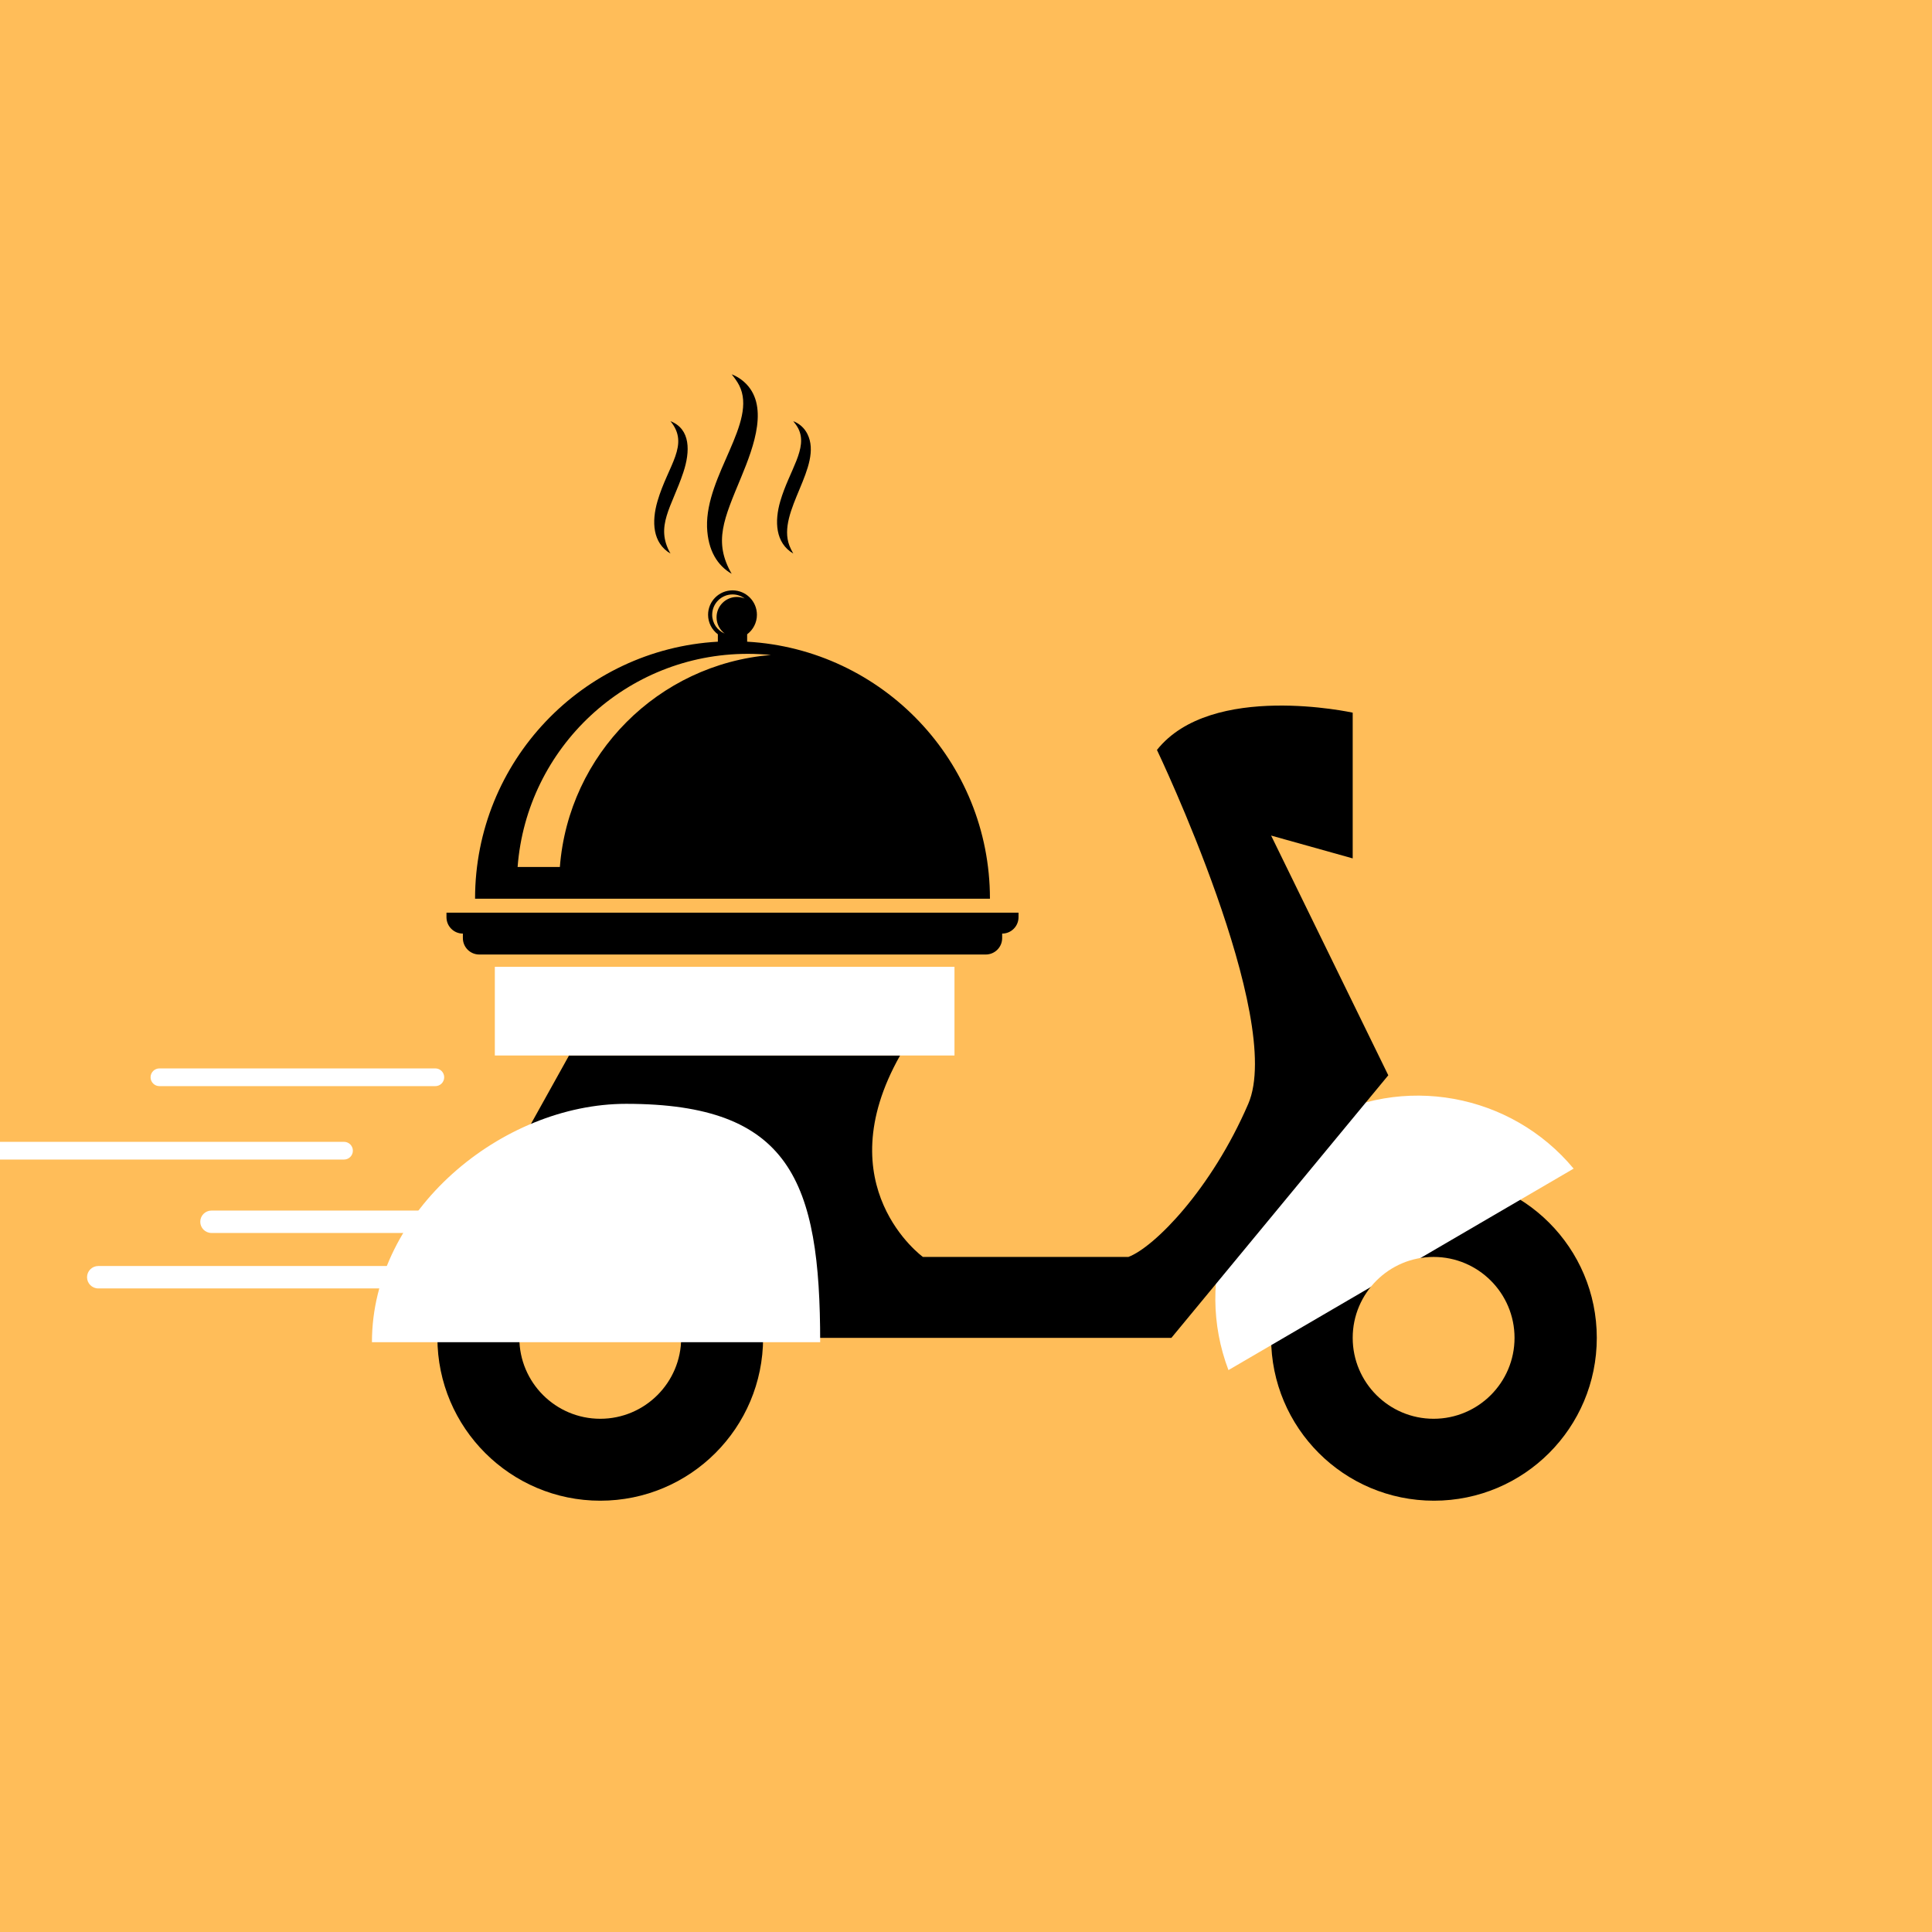
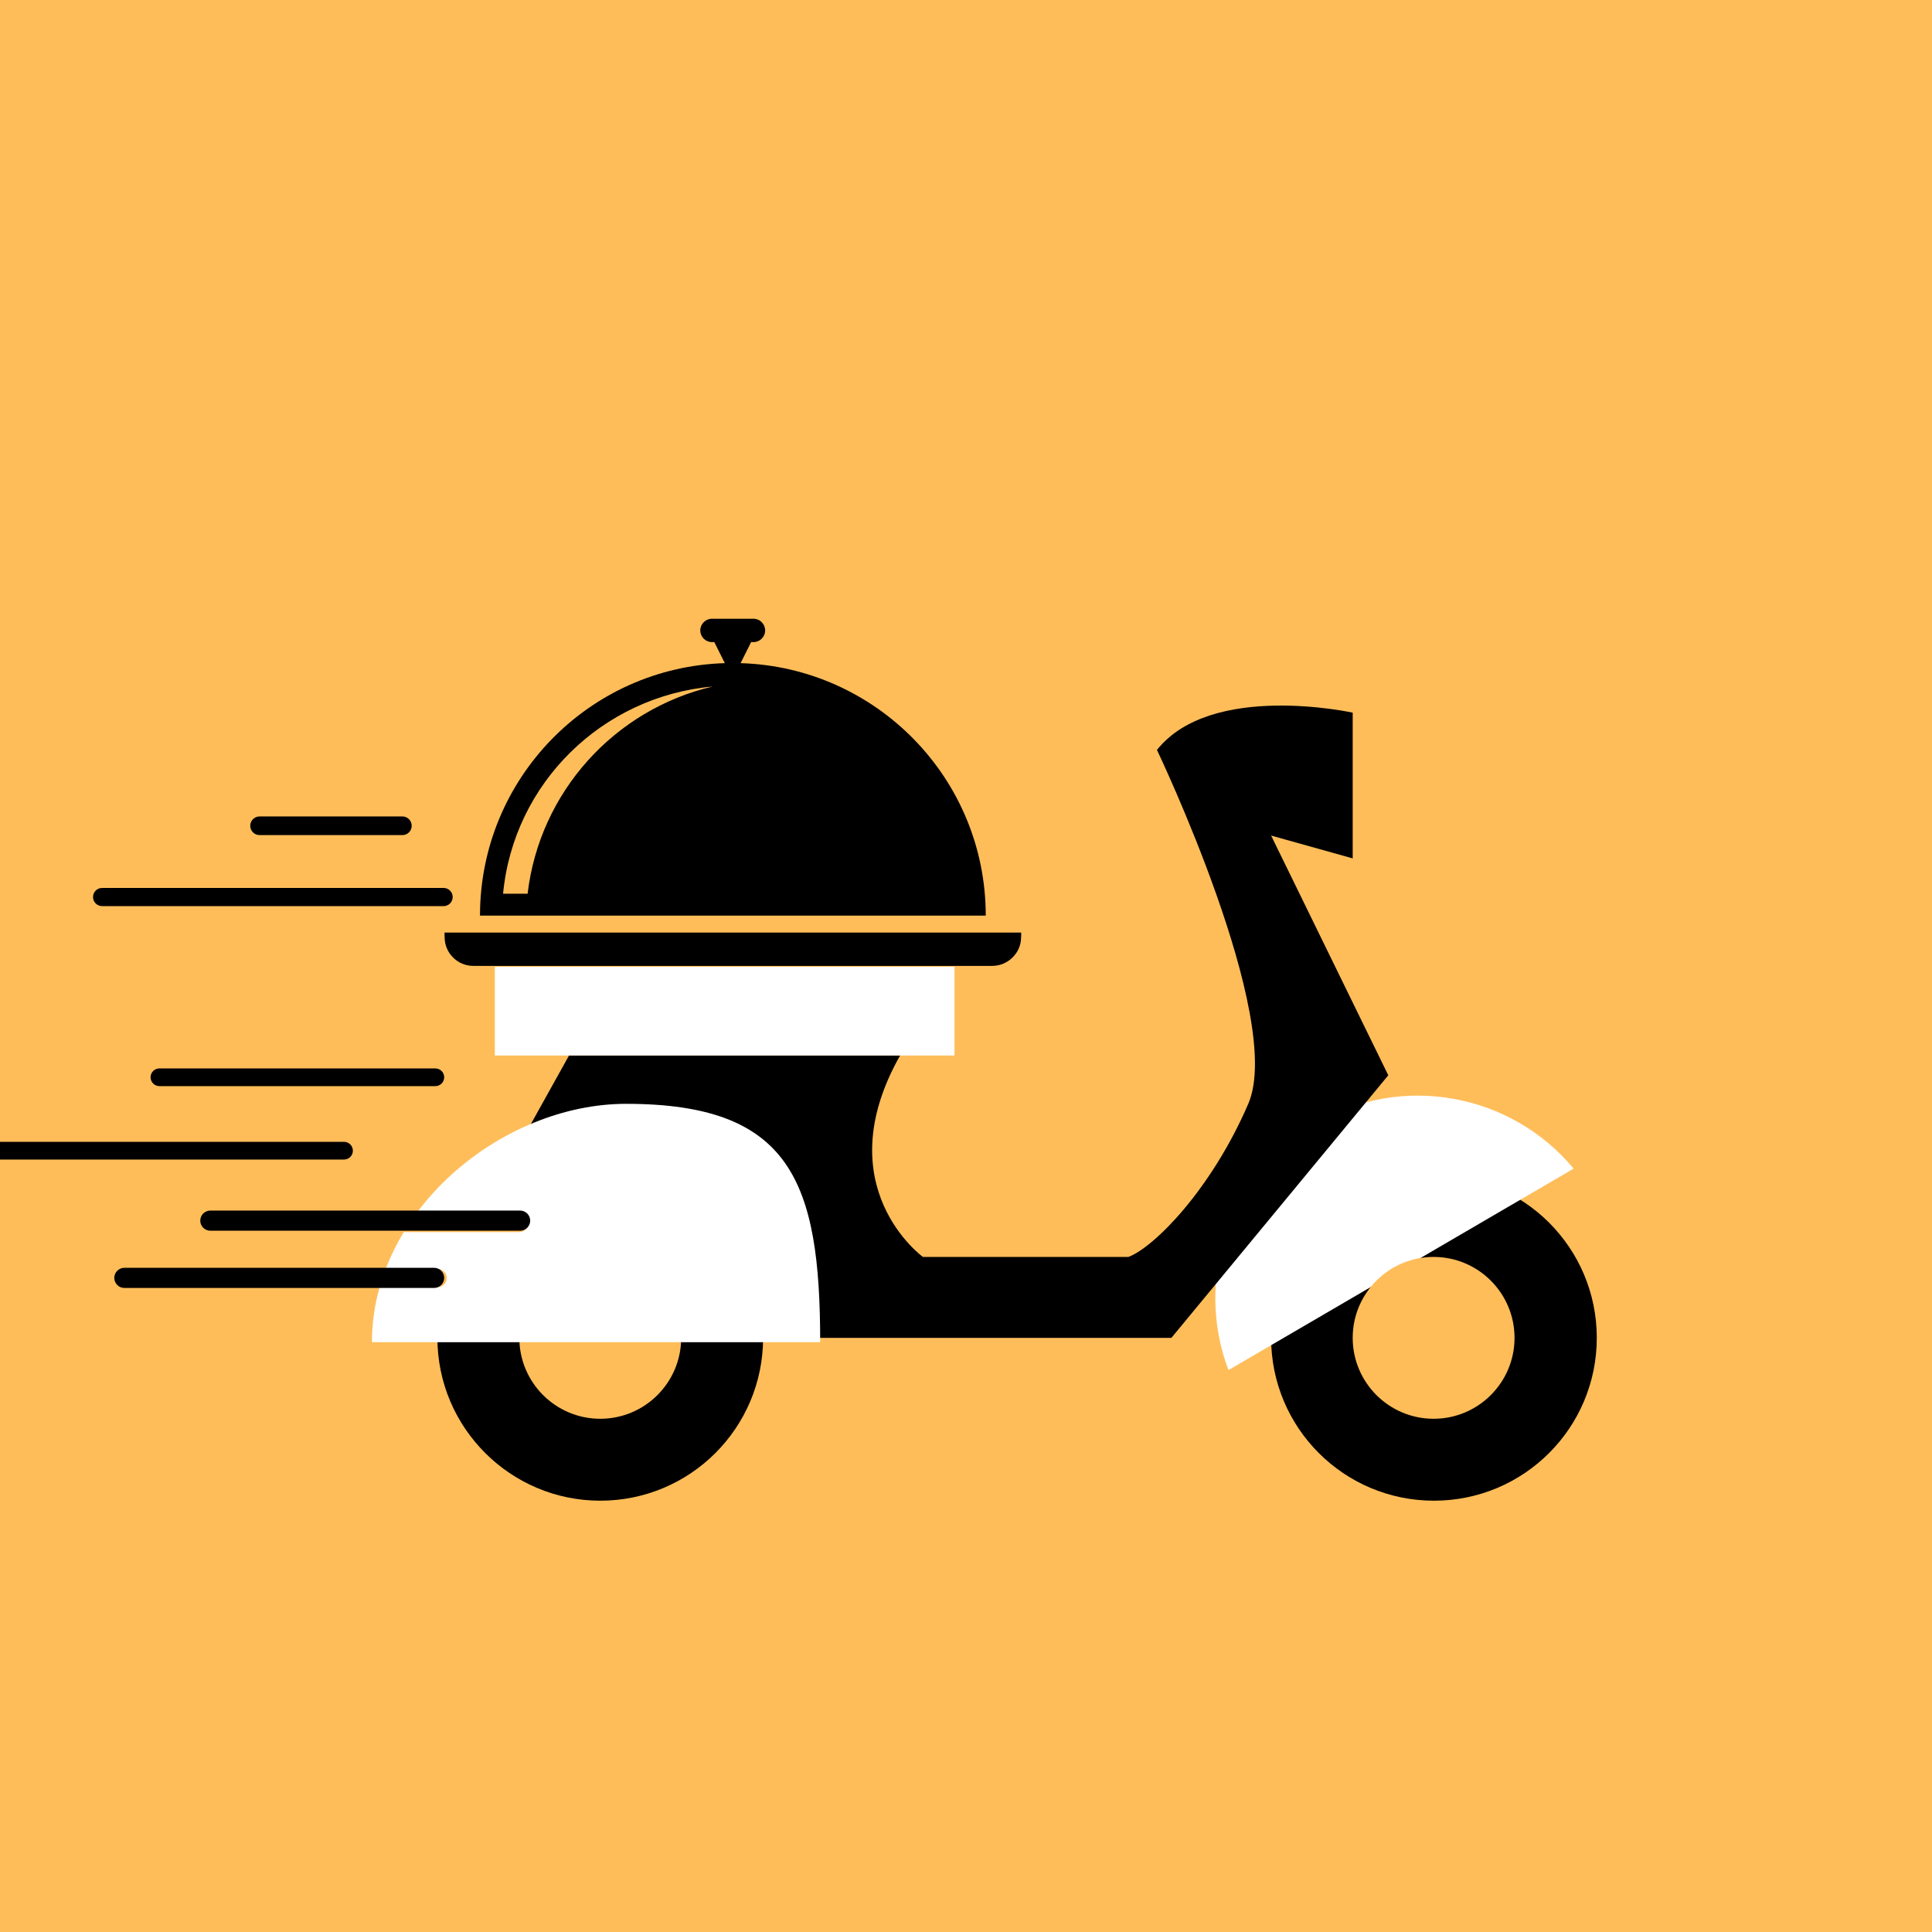
<svg xmlns="http://www.w3.org/2000/svg" width="1024" zoomAndPan="magnify" viewBox="0 0 768 768" height="1024" preserveAspectRatio="xMidYMid meet" version="1.0">
  <defs>
-     <clipPath id="12ed35d27b">
+     <clipPath id="90ce440ba8">
      <path d="M 173 467 L 635 467 L 635 596.703 L 173 596.703 Z M 173 467 " clip-rule="nonzero" />
    </clipPath>
-     <clipPath id="6e0ee00128">
+     <clipPath id="db335a699f">
      <path d="M 168 224.703 L 408 224.703 L 408 371 L 168 371 Z M 168 224.703 " clip-rule="nonzero" />
    </clipPath>
-     <clipPath id="ecebdd3d1f">
+     <clipPath id="4159e50730">
      <path d="M 168.156 76.801 L 452.512 76.801 L 452.512 377.266 L 168.156 377.266 Z M 168.156 76.801 " clip-rule="nonzero" />
    </clipPath>
-     <clipPath id="e951178943">
+     <clipPath id="751e89165f">
      <path d="M 0.156 0.801 L 284.512 0.801 L 284.512 301.266 L 0.156 301.266 Z M 0.156 0.801 " clip-rule="nonzero" />
    </clipPath>
-     <clipPath id="e2ab5f24c0">
+     <clipPath id="d8e59372a0">
      <rect x="0" width="285" y="0" height="302" />
    </clipPath>
-     <clipPath id="349bae482f">
-       <path d="M 177.48 362 L 404.73 362 L 404.73 379.434 L 177.48 379.434 Z M 177.48 362 " clip-rule="nonzero" />
-     </clipPath>
-     <clipPath id="62d2b60fb2">
-       <path d="M 281 148.617 L 302 148.617 L 302 229 L 281 229 Z M 281 148.617 " clip-rule="nonzero" />
-     </clipPath>
-     <clipPath id="117f91f8fc">
+     <clipPath id="ceba9a7da7">
      <path d="M 59.852 424.711 L 176.586 424.711 L 176.586 431.754 L 59.852 431.754 Z M 59.852 424.711 " clip-rule="nonzero" />
    </clipPath>
-     <clipPath id="1c110d2df5">
+     <clipPath id="6f508957c3">
      <path d="M 63.371 424.711 L 173.055 424.711 C 173.988 424.711 174.883 425.082 175.543 425.742 C 176.203 426.402 176.574 427.297 176.574 428.23 C 176.574 429.164 176.203 430.062 175.543 430.723 C 174.883 431.383 173.988 431.754 173.055 431.754 L 63.371 431.754 C 62.438 431.754 61.543 431.383 60.883 430.723 C 60.223 430.062 59.852 429.164 59.852 428.23 C 59.852 427.297 60.223 426.402 60.883 425.742 C 61.543 425.082 62.438 424.711 63.371 424.711 Z M 63.371 424.711 " clip-rule="nonzero" />
    </clipPath>
-     <clipPath id="30a6d4f8cb">
+     <clipPath id="999e8c197f">
      <path d="M 0.852 0.711 L 117.586 0.711 L 117.586 7.754 L 0.852 7.754 Z M 0.852 0.711 " clip-rule="nonzero" />
    </clipPath>
-     <clipPath id="024e6d66c1">
+     <clipPath id="0dbce8195e">
      <path d="M 4.371 0.711 L 114.055 0.711 C 114.988 0.711 115.883 1.082 116.543 1.742 C 117.203 2.402 117.574 3.297 117.574 4.23 C 117.574 5.164 117.203 6.062 116.543 6.723 C 115.883 7.383 114.988 7.754 114.055 7.754 L 4.371 7.754 C 3.438 7.754 2.543 7.383 1.883 6.723 C 1.223 6.062 0.852 5.164 0.852 4.23 C 0.852 3.297 1.223 2.402 1.883 1.742 C 2.543 1.082 3.438 0.711 4.371 0.711 Z M 4.371 0.711 " clip-rule="nonzero" />
    </clipPath>
-     <clipPath id="4944acae83">
+     <clipPath id="b9b5fbeb16">
      <rect x="0" width="118" y="0" height="8" />
    </clipPath>
-     <clipPath id="b6f02207d0">
+     <clipPath id="57be8b308c">
      <path d="M 0 453.895 L 140.297 453.895 L 140.297 460.938 L 0 460.938 Z M 0 453.895 " clip-rule="nonzero" />
    </clipPath>
-     <clipPath id="4548ee9124">
+     <clipPath id="3fa720384d">
      <path d="M -27.324 453.895 L 136.754 453.895 C 137.688 453.895 138.582 454.266 139.242 454.926 C 139.902 455.586 140.273 456.484 140.273 457.418 C 140.273 458.352 139.902 459.246 139.242 459.906 C 138.582 460.566 137.688 460.938 136.754 460.938 L -27.324 460.938 C -28.258 460.938 -29.152 460.566 -29.812 459.906 C -30.473 459.246 -30.844 458.352 -30.844 457.418 C -30.844 456.484 -30.473 455.586 -29.812 454.926 C -29.152 454.266 -28.258 453.895 -27.324 453.895 Z M -27.324 453.895 " clip-rule="nonzero" />
    </clipPath>
-     <clipPath id="b6137821cd">
+     <clipPath id="4b007429eb">
      <path d="M 0 0.895 L 140.297 0.895 L 140.297 7.938 L 0 7.938 Z M 0 0.895 " clip-rule="nonzero" />
    </clipPath>
-     <clipPath id="9a7c0c67d1">
+     <clipPath id="fca06e2277">
      <path d="M -27.324 0.895 L 136.754 0.895 C 137.688 0.895 138.582 1.266 139.242 1.926 C 139.902 2.586 140.273 3.484 140.273 4.418 C 140.273 5.352 139.902 6.246 139.242 6.906 C 138.582 7.566 137.688 7.938 136.754 7.938 L -27.324 7.938 C -28.258 7.938 -29.152 7.566 -29.812 6.906 C -30.473 6.246 -30.844 5.352 -30.844 4.418 C -30.844 3.484 -30.473 2.586 -29.812 1.926 C -29.152 1.266 -28.258 0.895 -27.324 0.895 Z M -27.324 0.895 " clip-rule="nonzero" />
    </clipPath>
-     <clipPath id="bf30b9a2be">
+     <clipPath id="7a8f564a4b">
      <rect x="0" width="141" y="0" height="8" />
    </clipPath>
-     <clipPath id="6359c84557">
-       <path d="M 79.609 481.219 L 210.77 481.219 L 210.77 490.125 L 79.609 490.125 Z M 79.609 481.219 " clip-rule="nonzero" />
-     </clipPath>
-     <clipPath id="b907718a4a">
-       <path d="M 84.062 481.219 L 206.305 481.219 C 208.762 481.219 210.758 483.211 210.758 485.672 C 210.758 488.129 208.762 490.125 206.305 490.125 L 84.062 490.125 C 81.605 490.125 79.609 488.129 79.609 485.672 C 79.609 483.211 81.605 481.219 84.062 481.219 Z M 84.062 481.219 " clip-rule="nonzero" />
-     </clipPath>
-     <clipPath id="12411e7183">
-       <path d="M 0.609 0.219 L 131.77 0.219 L 131.77 9.125 L 0.609 9.125 Z M 0.609 0.219 " clip-rule="nonzero" />
-     </clipPath>
-     <clipPath id="f3276b7854">
-       <path d="M 5.062 0.219 L 127.305 0.219 C 129.762 0.219 131.758 2.211 131.758 4.672 C 131.758 7.129 129.762 9.125 127.305 9.125 L 5.062 9.125 C 2.605 9.125 0.609 7.129 0.609 4.672 C 0.609 2.211 2.605 0.219 5.062 0.219 Z M 5.062 0.219 " clip-rule="nonzero" />
-     </clipPath>
-     <clipPath id="bb03aecf98">
-       <rect x="0" width="132" y="0" height="10" />
-     </clipPath>
-     <clipPath id="aa63697bda">
-       <path d="M 34.602 503.262 L 178.668 503.262 L 178.668 512.168 L 34.602 512.168 Z M 34.602 503.262 " clip-rule="nonzero" />
-     </clipPath>
-     <clipPath id="04a6aa4f0d">
-       <path d="M 39.055 503.262 L 174.191 503.262 C 176.652 503.262 178.645 505.254 178.645 507.715 C 178.645 510.172 176.652 512.168 174.191 512.168 L 39.055 512.168 C 36.598 512.168 34.602 510.172 34.602 507.715 C 34.602 505.254 36.598 503.262 39.055 503.262 Z M 39.055 503.262 " clip-rule="nonzero" />
-     </clipPath>
-     <clipPath id="16d01dbd94">
-       <path d="M 0.602 0.262 L 144.668 0.262 L 144.668 9.168 L 0.602 9.168 Z M 0.602 0.262 " clip-rule="nonzero" />
-     </clipPath>
-     <clipPath id="4183a1c7cb">
-       <path d="M 5.055 0.262 L 140.191 0.262 C 142.652 0.262 144.645 2.254 144.645 4.715 C 144.645 7.172 142.652 9.168 140.191 9.168 L 5.055 9.168 C 2.598 9.168 0.602 7.172 0.602 4.715 C 0.602 2.254 2.598 0.262 5.055 0.262 Z M 5.055 0.262 " clip-rule="nonzero" />
-     </clipPath>
-     <clipPath id="61b63161af">
-       <rect x="0" width="145" y="0" height="10" />
-     </clipPath>
-     <clipPath id="29381a3315">
-       <path d="M 0 106.668 L 168.156 106.668 L 168.156 407.133 L 0 407.133 Z M 0 106.668 " clip-rule="nonzero" />
-     </clipPath>
-     <clipPath id="c75ad47913">
-       <path d="M 0 0.668 L 168.156 0.668 L 168.156 301.133 L 0 301.133 Z M 0 0.668 " clip-rule="nonzero" />
-     </clipPath>
-     <clipPath id="3d454bbfed">
-       <rect x="0" width="169" y="0" height="302" />
+     <clipPath id="97efc0b678">
+       <path d="M 79.609 481.219 L 210.773 481.219 L 210.773 489.227 L 79.609 489.227 Z M 79.609 481.219 " clip-rule="nonzero" />
+     </clipPath>
+     <clipPath id="5d067398f8">
+       <path d="M 83.613 481.219 L 206.754 481.219 C 207.812 481.219 208.832 481.641 209.582 482.391 C 210.336 483.141 210.758 484.16 210.758 485.223 C 210.758 486.285 210.336 487.305 209.582 488.055 C 208.832 488.805 207.812 489.227 206.754 489.227 L 83.613 489.227 C 82.555 489.227 81.535 488.805 80.781 488.055 C 80.031 487.305 79.609 486.285 79.609 485.223 C 79.609 484.16 80.031 483.141 80.781 482.391 C 81.535 481.641 82.555 481.219 83.613 481.219 Z M 83.613 481.219 " clip-rule="nonzero" />
+     </clipPath>
+     <clipPath id="d20df0595f">
+       <path d="M 0.609 0.219 L 131.773 0.219 L 131.773 8.227 L 0.609 8.227 Z M 0.609 0.219 " clip-rule="nonzero" />
+     </clipPath>
+     <clipPath id="52ac13331f">
+       <path d="M 4.613 0.219 L 127.754 0.219 C 128.812 0.219 129.832 0.641 130.582 1.391 C 131.336 2.141 131.758 3.16 131.758 4.223 C 131.758 5.285 131.336 6.305 130.582 7.055 C 129.832 7.805 128.812 8.227 127.754 8.227 L 4.613 8.227 C 3.555 8.227 2.535 7.805 1.781 7.055 C 1.031 6.305 0.609 5.285 0.609 4.223 C 0.609 3.16 1.031 2.141 1.781 1.391 C 2.535 0.641 3.555 0.219 4.613 0.219 Z M 4.613 0.219 " clip-rule="nonzero" />
+     </clipPath>
+     <clipPath id="37988bfa6e">
+       <rect x="0" width="132" y="0" height="9" />
+     </clipPath>
+     <clipPath id="14e9c588b0">
+       <path d="M 176.574 370 L 406 370 L 406 383.957 L 176.574 383.957 Z M 176.574 370 " clip-rule="nonzero" />
+     </clipPath>
+     <clipPath id="25c3a1d993">
+       <path d="M 190 245.957 L 392 245.957 L 392 364 L 190 364 Z M 190 245.957 " clip-rule="nonzero" />
+     </clipPath>
+     <clipPath id="6aa2a443d1">
+       <path d="M 36.98 352.969 L 179.961 352.969 L 179.961 360.195 L 36.98 360.195 Z M 36.98 352.969 " clip-rule="nonzero" />
+     </clipPath>
+     <clipPath id="4241e5d695">
+       <path d="M 40.594 352.969 L 176.336 352.969 C 177.293 352.969 178.211 353.348 178.891 354.027 C 179.566 354.703 179.949 355.625 179.949 356.582 C 179.949 357.539 179.566 358.461 178.891 359.137 C 178.211 359.816 177.293 360.195 176.336 360.195 L 40.594 360.195 C 39.633 360.195 38.715 359.816 38.039 359.137 C 37.359 358.461 36.98 357.539 36.98 356.582 C 36.98 355.625 37.359 354.703 38.039 354.027 C 38.715 353.348 39.633 352.969 40.594 352.969 Z M 40.594 352.969 " clip-rule="nonzero" />
+     </clipPath>
+     <clipPath id="a4a6fa6d8c">
+       <path d="M 0.98 0.969 L 143.961 0.969 L 143.961 8.195 L 0.98 8.195 Z M 0.98 0.969 " clip-rule="nonzero" />
+     </clipPath>
+     <clipPath id="16ff1923c3">
+       <path d="M 4.594 0.969 L 140.336 0.969 C 141.293 0.969 142.211 1.348 142.891 2.027 C 143.566 2.703 143.949 3.625 143.949 4.582 C 143.949 5.539 143.566 6.461 142.891 7.137 C 142.211 7.816 141.293 8.195 140.336 8.195 L 4.594 8.195 C 3.633 8.195 2.715 7.816 2.039 7.137 C 1.359 6.461 0.98 5.539 0.98 4.582 C 0.98 3.625 1.359 2.703 2.039 2.027 C 2.715 1.348 3.633 0.969 4.594 0.969 Z M 4.594 0.969 " clip-rule="nonzero" />
+     </clipPath>
+     <clipPath id="0e21b68a94">
+       <rect x="0" width="144" y="0" height="9" />
+     </clipPath>
+     <clipPath id="e76eeec3bc">
+       <path d="M 99.477 324.547 L 163.676 324.547 L 163.676 331.969 L 99.477 331.969 Z M 99.477 324.547 " clip-rule="nonzero" />
+     </clipPath>
+     <clipPath id="8d15c4dbdf">
+       <path d="M 103.188 324.547 L 159.945 324.547 C 161.996 324.547 163.656 326.211 163.656 328.258 C 163.656 330.309 161.996 331.969 159.945 331.969 L 103.188 331.969 C 101.137 331.969 99.477 330.309 99.477 328.258 C 99.477 326.211 101.137 324.547 103.188 324.547 Z M 103.188 324.547 " clip-rule="nonzero" />
+     </clipPath>
+     <clipPath id="b7773955d6">
+       <path d="M 0.477 0.547 L 64.676 0.547 L 64.676 7.969 L 0.477 7.969 Z M 0.477 0.547 " clip-rule="nonzero" />
+     </clipPath>
+     <clipPath id="5af24ad882">
+       <path d="M 4.188 0.547 L 60.945 0.547 C 62.996 0.547 64.656 2.211 64.656 4.258 C 64.656 6.309 62.996 7.969 60.945 7.969 L 4.188 7.969 C 2.137 7.969 0.477 6.309 0.477 4.258 C 0.477 2.211 2.137 0.547 4.188 0.547 Z M 4.188 0.547 " clip-rule="nonzero" />
+     </clipPath>
+     <clipPath id="2dd51c892a">
+       <rect x="0" width="65" y="0" height="8" />
+     </clipPath>
+     <clipPath id="a61b723d8f">
+       <path d="M 45.43 503.973 L 176.59 503.973 L 176.59 511.984 L 45.43 511.984 Z M 45.43 503.973 " clip-rule="nonzero" />
+     </clipPath>
+     <clipPath id="685bc24ecf">
+       <path d="M 49.434 503.973 L 172.57 503.973 C 173.633 503.973 174.652 504.395 175.402 505.148 C 176.152 505.898 176.574 506.918 176.574 507.977 C 176.574 509.039 176.152 510.059 175.402 510.809 C 174.652 511.562 173.633 511.984 172.57 511.984 L 49.434 511.984 C 48.371 511.984 47.352 511.562 46.602 510.809 C 45.852 510.059 45.43 509.039 45.43 507.977 C 45.43 506.918 45.852 505.898 46.602 505.148 C 47.352 504.395 48.371 503.973 49.434 503.973 Z M 49.434 503.973 " clip-rule="nonzero" />
+     </clipPath>
+     <clipPath id="e378ff079d">
+       <path d="M 0.43 0.973 L 131.59 0.973 L 131.59 8.984 L 0.43 8.984 Z M 0.43 0.973 " clip-rule="nonzero" />
+     </clipPath>
+     <clipPath id="b057a1bbc3">
+       <path d="M 4.434 0.973 L 127.57 0.973 C 128.633 0.973 129.652 1.395 130.402 2.148 C 131.152 2.898 131.574 3.918 131.574 4.977 C 131.574 6.039 131.152 7.059 130.402 7.809 C 129.652 8.562 128.633 8.984 127.57 8.984 L 4.434 8.984 C 3.371 8.984 2.352 8.562 1.602 7.809 C 0.852 7.059 0.43 6.039 0.43 4.977 C 0.43 3.918 0.852 2.898 1.602 2.148 C 2.352 1.395 3.371 0.973 4.434 0.973 Z M 4.434 0.973 " clip-rule="nonzero" />
+     </clipPath>
+     <clipPath id="5bda2c5a8f">
+       <rect x="0" width="132" y="0" height="9" />
    </clipPath>
  </defs>
  <rect x="-76.8" width="921.6" fill="#ffffff" y="-76.8" height="921.6" fill-opacity="1" />
  <rect x="-76.8" width="921.6" fill="#ffbd59" y="-76.8" height="921.6" fill-opacity="1" />
-   <g clip-path="url(#12ed35d27b)">
+   <g clip-path="url(#90ce440ba8)">
    <path fill="#000000" d="M 505.285 531.82 C 505.285 496.047 534.246 467.086 570.016 467.086 C 605.789 467.086 634.75 496.047 634.75 531.82 C 634.75 567.59 605.789 596.551 570.016 596.551 C 534.246 596.551 505.285 567.59 505.285 531.82 Z M 238.609 596.551 C 274.383 596.551 303.344 567.59 303.344 531.82 C 303.344 496.051 274.383 467.086 238.609 467.086 C 202.84 467.086 173.879 496.047 173.879 531.82 C 173.879 567.59 202.973 596.551 238.609 596.551 Z M 238.609 596.551 " fill-opacity="1" fill-rule="nonzero" />
  </g>
  <path fill="#ffffff" d="M 488.332 544.633 C 474.586 508.461 488.602 466.684 523.035 446.531 C 557.473 426.379 600.848 434.785 625.539 464.551 Z M 488.332 544.633 " fill-opacity="1" fill-rule="nonzero" />
  <path fill="#000000" d="M 357.801 419.57 C 328.305 471.758 366.875 499.652 366.875 499.652 L 448.559 499.652 C 458.836 495.781 481.527 472.824 496.207 438.789 C 510.891 404.754 459.906 298.113 459.906 298.113 C 481.527 270.887 537.719 283.297 537.719 283.297 L 537.719 341.223 L 505.285 332.148 L 551.867 427.445 L 465.645 531.82 L 163.734 531.82 L 226.199 419.57 Z M 357.801 419.57 " fill-opacity="1" fill-rule="nonzero" />
  <path fill="#ffbd59" d="M 537.719 531.82 C 537.719 514.066 552.133 499.652 569.883 499.652 C 587.637 499.652 602.051 514.066 602.051 531.82 C 602.051 549.57 587.637 563.984 569.883 563.984 C 552.133 563.984 537.719 549.57 537.719 531.82 Z M 238.609 563.984 C 256.363 563.984 270.777 549.57 270.777 531.82 C 270.777 514.066 256.363 499.652 238.609 499.652 C 220.859 499.652 206.445 514.066 206.445 531.82 C 206.445 549.57 220.859 563.984 238.609 563.984 Z M 238.609 563.984 " fill-opacity="1" fill-rule="nonzero" />
  <path fill="#ffffff" d="M 379.289 419.57 L 196.703 419.57 L 196.703 384.336 L 379.422 384.336 L 379.422 419.57 Z M 248.887 438.789 C 199.637 438.789 147.852 481.234 147.852 533.555 L 326.035 533.555 C 326.035 469.488 314.156 438.789 248.887 438.789 Z M 248.887 438.789 " fill-opacity="1" fill-rule="nonzero" />
  <path fill="#ffbd59" d="M 174.012 431.051 L 63.898 431.051 C 61.898 431.051 60.297 429.445 60.297 427.445 C 60.297 425.441 61.898 423.84 63.898 423.84 L 174.012 423.84 C 176.012 423.84 177.613 425.441 177.613 427.445 C 177.613 429.445 176.012 431.051 174.012 431.051 Z M 141.312 456.941 C 141.312 454.941 139.711 453.34 137.707 453.34 L -29.129 453.34 C -31.133 453.34 -32.734 454.941 -32.734 456.941 C -32.734 458.945 -31.133 460.547 -29.129 460.547 L 137.707 460.547 C 139.711 460.547 141.312 458.945 141.312 456.941 Z M 177.613 508.062 C 177.613 506.059 176.012 504.457 174.012 504.457 L 36.672 504.457 C 34.668 504.457 33.066 506.059 33.066 508.062 C 33.066 510.062 34.668 511.664 36.672 511.664 L 174.012 511.664 C 176.012 511.664 177.613 510.062 177.613 508.062 Z M 210.047 486.172 C 210.047 484.172 208.445 482.566 206.445 482.566 L 83.25 482.566 C 81.25 482.566 79.648 484.172 79.648 486.172 C 79.648 488.176 81.25 489.777 83.25 489.777 L 206.445 489.777 C 208.445 489.777 210.047 488.176 210.047 486.172 Z M 166.27 351.5 C 166.27 349.5 164.668 347.898 162.668 347.898 L 3.836 347.898 C 1.836 347.898 0.234 349.5 0.234 351.5 C 0.234 353.504 1.836 355.105 3.836 355.105 L 162.668 355.105 C 164.668 355.105 166.27 353.504 166.27 351.5 Z M 151.457 319.734 C 151.457 317.734 149.852 316.133 147.852 316.133 L 91.125 316.133 C 89.125 316.133 87.523 317.734 87.523 319.734 C 87.523 321.738 89.125 323.34 91.125 323.34 L 147.852 323.34 C 149.852 323.34 151.457 321.738 151.457 319.734 Z M 151.457 319.734 " fill-opacity="1" fill-rule="nonzero" />
-   <g clip-path="url(#6e0ee00128)">
+   <g clip-path="url(#db335a699f)">
    <path fill="#ffbd59" d="M 407.719 370.586 L 168.273 370.586 C 168.273 308.656 215.254 257.672 275.582 251.531 C 273.18 248.73 271.711 244.992 271.711 240.988 C 271.711 232.047 279.051 224.703 287.996 224.703 C 296.938 224.703 304.277 232.047 304.277 240.988 C 304.277 244.992 302.809 248.594 300.406 251.531 C 360.734 257.672 407.719 308.656 407.719 370.586 Z M 407.719 370.586 " fill-opacity="1" fill-rule="nonzero" />
  </g>
-   <g clip-path="url(#ecebdd3d1f)">
+   <g clip-path="url(#4159e50730)">
    <g transform="matrix(1, 0, 0, 1, 168, 76)">
-       <g clip-path="url(#e2ab5f24c0)">
-         <g clip-path="url(#e951178943)">
+       <g clip-path="url(#d8e59372a0)">
+         <g clip-path="url(#751e89165f)">
          <path fill="#ffbd59" d="M 0.156 0.801 L 284.512 0.801 L 284.512 301.816 L 0.156 301.816 Z M 0.156 0.801 " fill-opacity="1" fill-rule="nonzero" />
        </g>
      </g>
    </g>
  </g>
-   <g clip-path="url(#349bae482f)">
-     <path fill="#000000" d="M 404.879 362.797 L 177.48 362.797 L 177.48 364.594 C 177.48 368.199 180.395 371.117 184 371.117 L 184 372.91 C 184 376.52 186.918 379.434 190.523 379.434 L 391.852 379.434 C 395.445 379.434 398.375 376.52 398.375 372.91 L 398.375 371.117 C 401.965 371.117 404.879 368.199 404.879 364.594 L 404.879 362.797 " fill-opacity="1" fill-rule="nonzero" />
-   </g>
-   <path fill="#000000" d="M 297.004 255.082 L 297.004 252.137 C 299.359 250.371 300.887 247.559 300.887 244.379 C 300.887 239.02 296.547 234.68 291.188 234.68 C 285.828 234.68 281.473 239.02 281.473 244.379 C 281.473 247.559 283.004 250.371 285.359 252.137 L 285.359 255.082 C 231.551 258.102 188.844 302.691 188.844 357.246 L 393.516 357.246 C 393.516 302.691 350.809 258.102 297.004 255.082 Z M 283.105 244.379 C 283.105 239.918 286.727 236.297 291.188 236.297 C 292.996 236.297 294.676 236.902 296.031 237.918 C 295.074 237.52 294.027 237.301 292.926 237.301 C 288.465 237.301 284.844 240.906 284.844 245.383 C 284.844 248.016 286.109 250.371 288.082 251.844 C 285.152 250.621 283.105 247.738 283.105 244.379 Z M 222.555 344.633 L 205.758 344.633 C 209.367 297.242 248.965 259.91 297.281 259.91 C 300.375 259.91 303.434 260.074 306.453 260.367 C 261.699 264.031 226.031 299.82 222.555 344.633 " fill-opacity="1" fill-rule="nonzero" />
-   <g clip-path="url(#62d2b60fb2)">
-     <path fill="#000000" d="M 281.059 209.535 C 281.426 218.984 285.254 224.816 290.848 228.098 C 283.488 215.305 287.773 206.266 294.66 189.617 C 299.727 177.34 305.969 160.719 295.676 151.711 C 294.219 150.43 292.57 149.457 290.848 148.793 C 292.012 150.223 293.059 151.68 293.836 153.18 C 301.285 167.844 280.469 188.75 281.059 209.535 " fill-opacity="1" fill-rule="nonzero" />
-   </g>
-   <path fill="#000000" d="M 266.527 220.047 C 260.289 209.168 267.043 201.602 271.637 187.762 C 274.391 179.504 274.582 170.539 266.527 167.434 C 274.258 176.852 265.57 184.816 261.363 199.23 C 258.977 207.414 259.418 215.863 266.527 220.047 " fill-opacity="1" fill-rule="nonzero" />
-   <path fill="#000000" d="M 315.344 220.047 C 314.727 218.973 314.195 217.926 313.785 216.852 C 308.633 203.262 327.387 185.379 320.953 172.512 C 319.746 170.098 317.758 168.359 315.344 167.434 C 316.125 168.375 316.816 169.344 317.332 170.348 C 321.309 178.164 313.742 187.012 310.18 199.23 C 307.836 207.238 308.207 215.852 315.344 220.047 " fill-opacity="1" fill-rule="nonzero" />
-   <g clip-path="url(#117f91f8fc)">
-     <g clip-path="url(#1c110d2df5)">
+   <g clip-path="url(#ceba9a7da7)">
+     <g clip-path="url(#6f508957c3)">
      <g transform="matrix(1, 0, 0, 1, 59, 424)">
-         <g clip-path="url(#4944acae83)">
-           <g clip-path="url(#30a6d4f8cb)">
-             <g clip-path="url(#024e6d66c1)">
-               <path fill="#ffffff" d="M 0.852 0.711 L 117.586 0.711 L 117.586 7.754 L 0.852 7.754 Z M 0.852 0.711 " fill-opacity="1" fill-rule="nonzero" />
-             </g>
-           </g>
-         </g>
-       </g>
-     </g>
-   </g>
-   <g clip-path="url(#b6f02207d0)">
-     <g clip-path="url(#4548ee9124)">
+         <g clip-path="url(#b9b5fbeb16)">
+           <g clip-path="url(#999e8c197f)">
+             <g clip-path="url(#0dbce8195e)">
+               <path fill="#000000" d="M 0.852 0.711 L 117.586 0.711 L 117.586 7.754 L 0.852 7.754 Z M 0.852 0.711 " fill-opacity="1" fill-rule="nonzero" />
+             </g>
+           </g>
+         </g>
+       </g>
+     </g>
+   </g>
+   <g clip-path="url(#57be8b308c)">
+     <g clip-path="url(#3fa720384d)">
      <g transform="matrix(1, 0, 0, 1, 0, 453)">
-         <g clip-path="url(#bf30b9a2be)">
-           <g clip-path="url(#b6137821cd)">
-             <g clip-path="url(#9a7c0c67d1)">
-               <path fill="#ffffff" d="M -30.844 0.895 L 140.27 0.895 L 140.27 7.938 L -30.844 7.938 Z M -30.844 0.895 " fill-opacity="1" fill-rule="nonzero" />
-             </g>
-           </g>
-         </g>
-       </g>
-     </g>
-   </g>
-   <g clip-path="url(#6359c84557)">
-     <g clip-path="url(#b907718a4a)">
+         <g clip-path="url(#7a8f564a4b)">
+           <g clip-path="url(#4b007429eb)">
+             <g clip-path="url(#fca06e2277)">
+               <path fill="#000000" d="M -30.844 0.895 L 140.27 0.895 L 140.27 7.938 L -30.844 7.938 Z M -30.844 0.895 " fill-opacity="1" fill-rule="nonzero" />
+             </g>
+           </g>
+         </g>
+       </g>
+     </g>
+   </g>
+   <g clip-path="url(#97efc0b678)">
+     <g clip-path="url(#5d067398f8)">
      <g transform="matrix(1, 0, 0, 1, 79, 481)">
-         <g clip-path="url(#bb03aecf98)">
-           <g clip-path="url(#12411e7183)">
-             <g clip-path="url(#f3276b7854)">
-               <path fill="#ffffff" d="M 0.609 0.219 L 131.77 0.219 L 131.77 9.125 L 0.609 9.125 Z M 0.609 0.219 " fill-opacity="1" fill-rule="nonzero" />
-             </g>
-           </g>
-         </g>
-       </g>
-     </g>
-   </g>
-   <g clip-path="url(#aa63697bda)">
-     <g clip-path="url(#04a6aa4f0d)">
-       <g transform="matrix(1, 0, 0, 1, 34, 503)">
-         <g clip-path="url(#61b63161af)">
-           <g clip-path="url(#16d01dbd94)">
-             <g clip-path="url(#4183a1c7cb)">
-               <path fill="#ffffff" d="M 0.602 0.262 L 144.633 0.262 L 144.633 9.168 L 0.602 9.168 Z M 0.602 0.262 " fill-opacity="1" fill-rule="nonzero" />
-             </g>
-           </g>
-         </g>
-       </g>
-     </g>
-   </g>
-   <g clip-path="url(#29381a3315)">
-     <g transform="matrix(1, 0, 0, 1, 0, 106)">
-       <g clip-path="url(#3d454bbfed)">
-         <g clip-path="url(#c75ad47913)">
-           <path fill="#ffbd59" d="M -116.199 0.668 L 168.156 0.668 L 168.156 301.684 L -116.199 301.684 Z M -116.199 0.668 " fill-opacity="1" fill-rule="nonzero" />
+         <g clip-path="url(#37988bfa6e)">
+           <g clip-path="url(#d20df0595f)">
+             <g clip-path="url(#52ac13331f)">
+               <path fill="#000000" d="M 0.609 0.219 L 131.773 0.219 L 131.773 8.227 L 0.609 8.227 Z M 0.609 0.219 " fill-opacity="1" fill-rule="nonzero" />
+             </g>
+           </g>
+         </g>
+       </g>
+     </g>
+   </g>
+   <g clip-path="url(#14e9c588b0)">
+     <path fill="#000000" d="M 405.902 372.574 C 405.902 371.992 406.02 371.41 405.902 370.715 L 176.75 370.715 C 176.633 371.293 176.75 371.875 176.75 372.574 C 176.75 378.844 181.859 383.957 188.133 383.957 L 394.402 383.957 C 400.676 383.957 405.902 378.844 405.902 372.574 Z M 405.902 372.574 " fill-opacity="1" fill-rule="nonzero" />
+   </g>
+   <g clip-path="url(#25c3a1d993)">
+     <path fill="#000000" d="M 294.402 263.613 L 298.586 255.25 L 299.516 255.25 C 302.07 255.25 304.16 253.156 304.16 250.602 C 304.16 248.047 302.07 245.957 299.516 245.957 L 283.023 245.957 C 280.465 245.957 278.375 248.047 278.375 250.602 C 278.375 253.156 280.465 255.25 283.023 255.25 L 283.949 255.25 L 288.133 263.613 C 234.125 265.238 190.805 309.496 190.805 363.977 L 391.848 363.977 C 391.848 309.496 348.41 265.238 294.402 263.613 Z M 209.734 355.266 L 199.98 355.266 C 204.16 311.355 239.352 276.855 283.254 272.906 C 244.23 282.082 214.496 314.84 209.734 355.266 Z M 209.734 355.266 " fill-opacity="1" fill-rule="nonzero" />
+   </g>
+   <g clip-path="url(#6aa2a443d1)">
+     <g clip-path="url(#4241e5d695)">
+       <g transform="matrix(1, 0, 0, 1, 36, 352)">
+         <g clip-path="url(#0e21b68a94)">
+           <g clip-path="url(#a4a6fa6d8c)">
+             <g clip-path="url(#16ff1923c3)">
+               <path fill="#000000" d="M 0.98 0.969 L 143.961 0.969 L 143.961 8.195 L 0.98 8.195 Z M 0.98 0.969 " fill-opacity="1" fill-rule="nonzero" />
+             </g>
+           </g>
+         </g>
+       </g>
+     </g>
+   </g>
+   <g clip-path="url(#e76eeec3bc)">
+     <g clip-path="url(#8d15c4dbdf)">
+       <g transform="matrix(1, 0, 0, 1, 99, 324)">
+         <g clip-path="url(#2dd51c892a)">
+           <g clip-path="url(#b7773955d6)">
+             <g clip-path="url(#5af24ad882)">
+               <path fill="#000000" d="M 0.477 0.547 L 64.648 0.547 L 64.648 7.969 L 0.477 7.969 Z M 0.477 0.547 " fill-opacity="1" fill-rule="nonzero" />
+             </g>
+           </g>
+         </g>
+       </g>
+     </g>
+   </g>
+   <g clip-path="url(#a61b723d8f)">
+     <g clip-path="url(#685bc24ecf)">
+       <g transform="matrix(1, 0, 0, 1, 45, 503)">
+         <g clip-path="url(#5bda2c5a8f)">
+           <g clip-path="url(#e378ff079d)">
+             <g clip-path="url(#b057a1bbc3)">
+               <path fill="#000000" d="M 0.43 0.973 L 131.59 0.973 L 131.59 8.984 L 0.43 8.984 Z M 0.43 0.973 " fill-opacity="1" fill-rule="nonzero" />
+             </g>
+           </g>
        </g>
      </g>
    </g>
  </g>
</svg>
